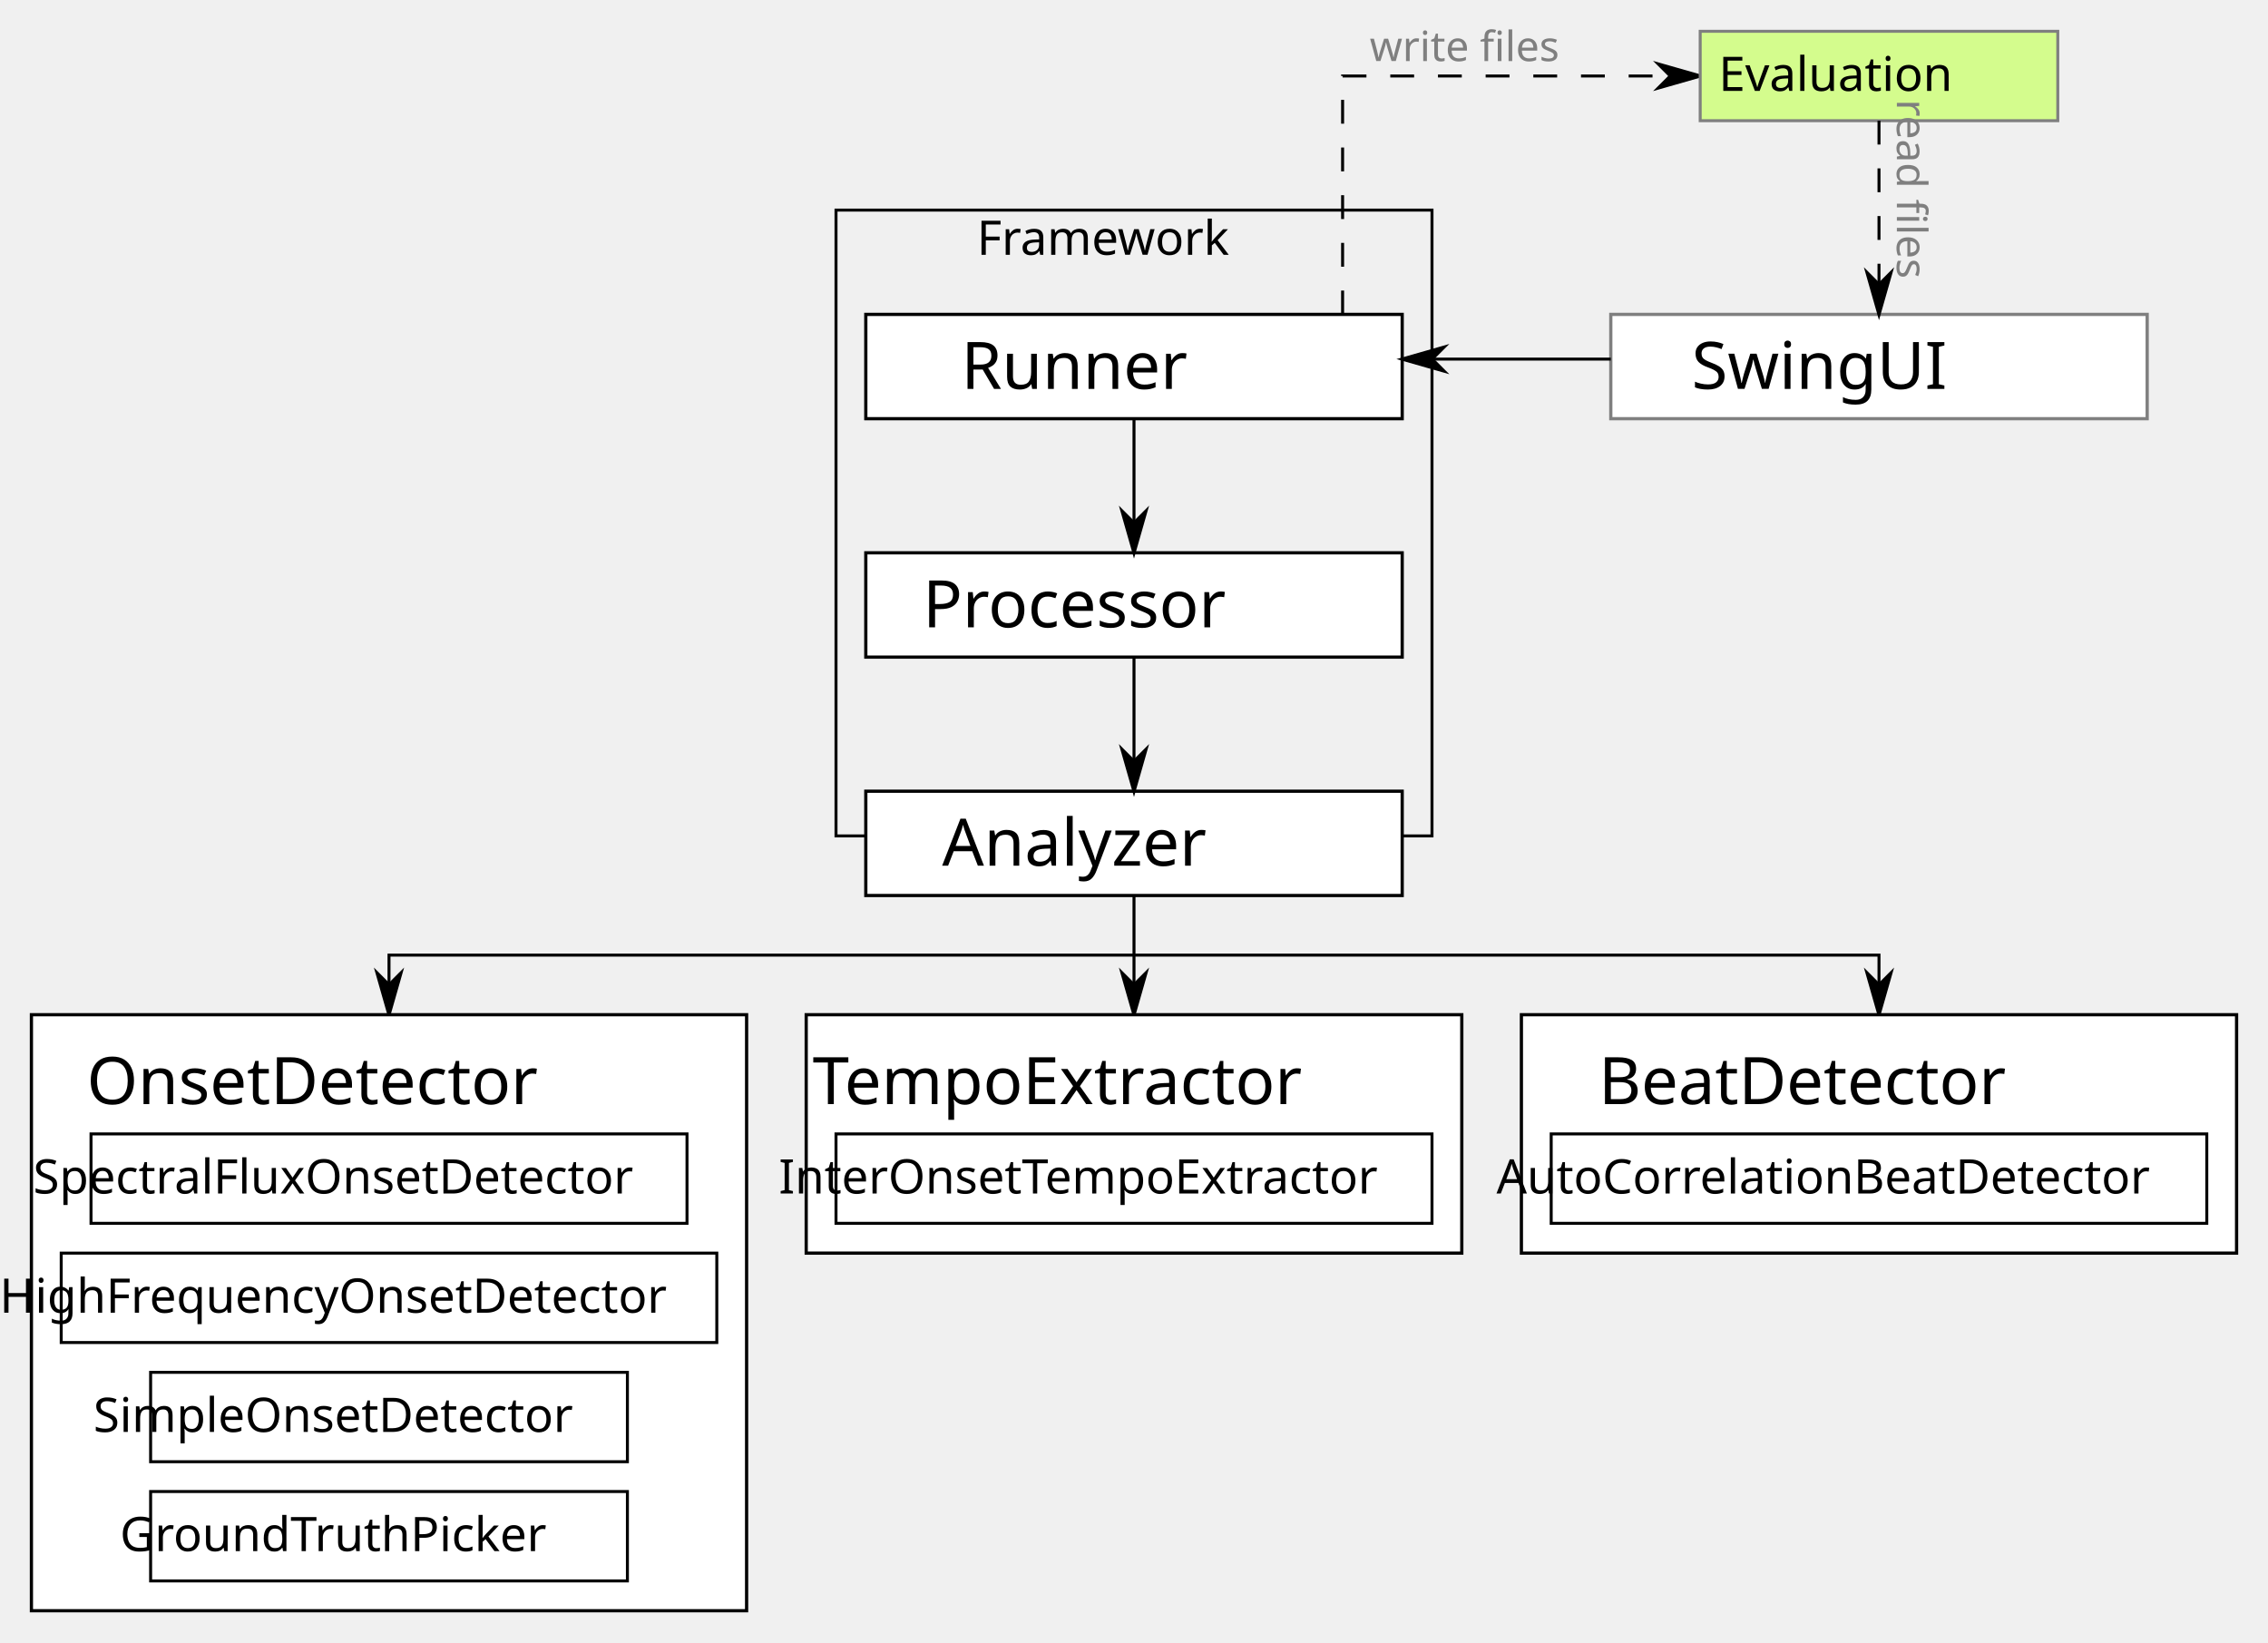
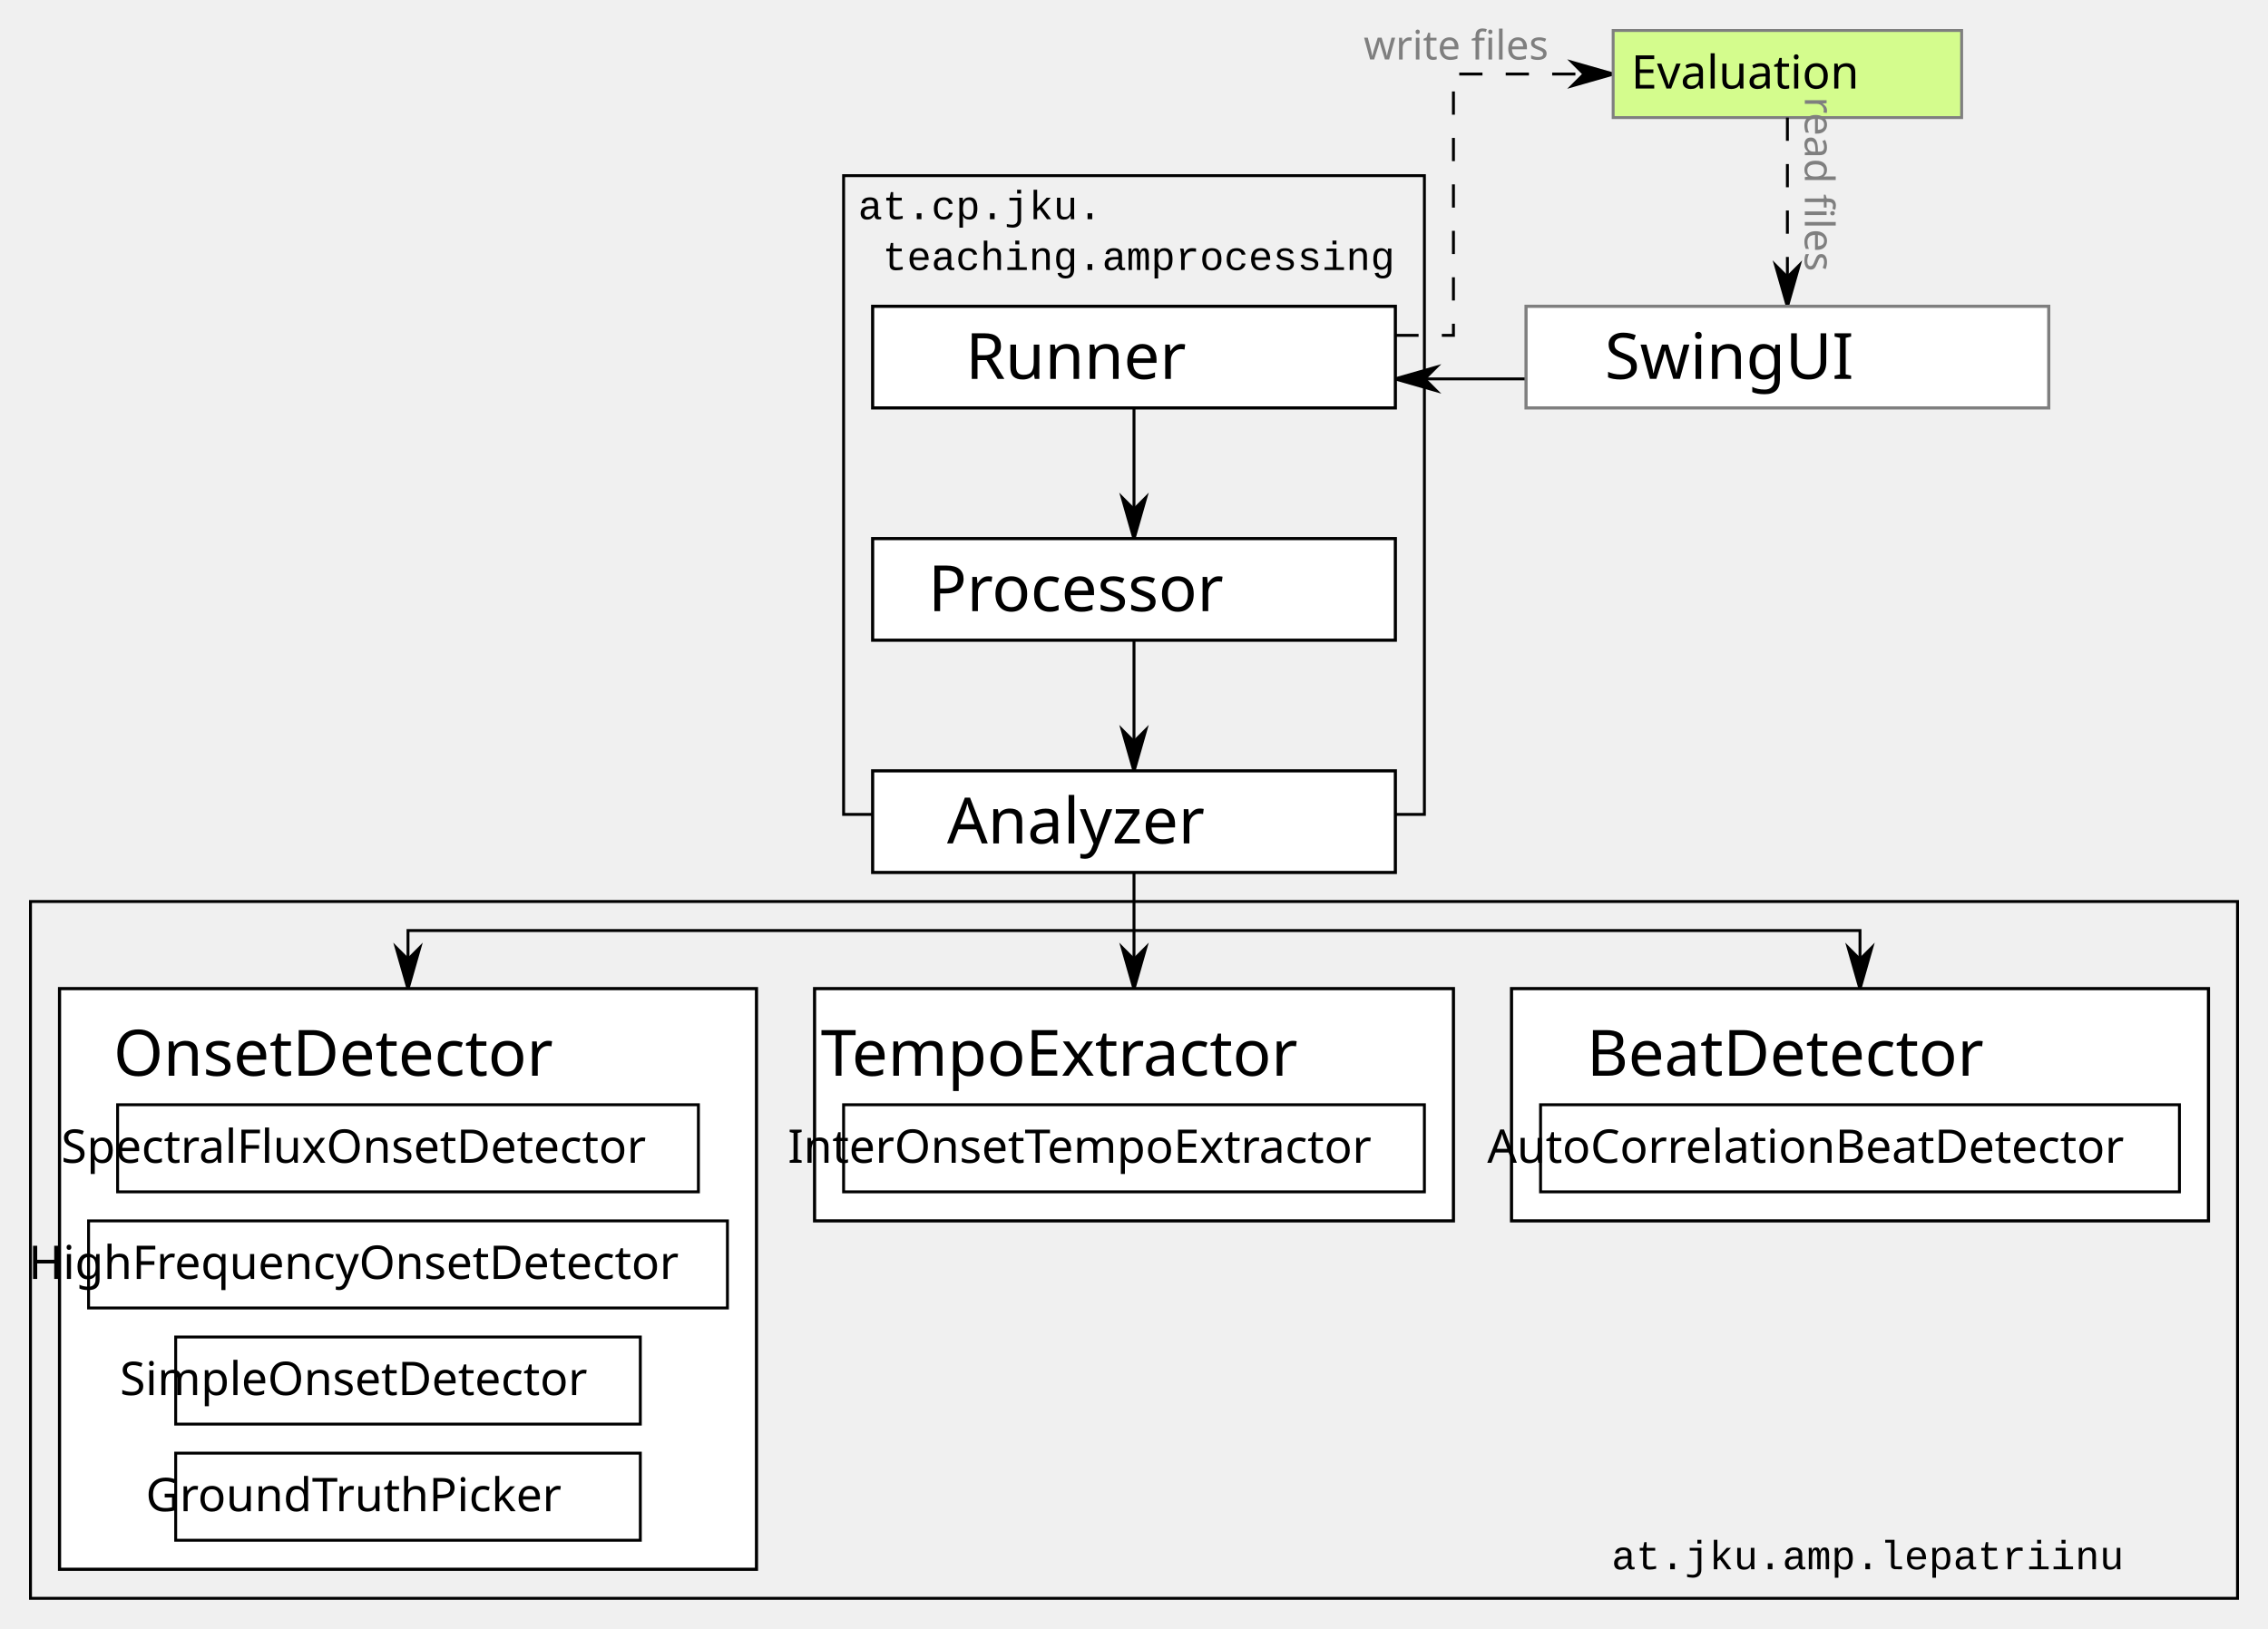
- <svg xmlns="http://www.w3.org/2000/svg" width="761.083" height="551.042" id="svg2" version="1.1">
+ <svg xmlns="http://www.w3.org/2000/svg" width="781" height="561" id="svg2" version="1.1">
  <defs id="defs4">
    <marker orient="auto" refY="0" refX="0" id="Arrow1Lend" style="overflow:visible">
      <path id="path3841" d="M 0,0 5,-5 -12.5,0 5,5 0,0 z" style="fill-rule:evenodd;stroke:#000000;stroke-width:1pt" transform="matrix(-0.8,0,0,-0.8,-10,0)" />
    </marker>
    <marker orient="auto" refY="0" refX="0" id="Arrow1Lstart" style="overflow:visible">
      <path id="path3838" d="M 0,0 5,-5 -12.5,0 5,5 0,0 z" style="fill-rule:evenodd;stroke:#000000;stroke-width:1pt" transform="matrix(0.8,0,0,0.8,10,0)" />
    </marker>
  </defs>
-   <g id="layer1" transform="translate(0.5415652,68.13784)">
-     <rect style="fill:#f0f0f0;fill-opacity:1;stroke:#000000;stroke-width:1;stroke-miterlimit:4;stroke-opacity:1;stroke-dasharray:none;stroke-dashoffset:0" id="rect4987" width="200" height="210" x="280.542" y="-19.458" transform="translate(-0.5415652,21.82062)" />
-     <g id="g4962" transform="translate(0,10)">
-       <rect style="fill:#ffffff;fill-opacity:1;stroke:#000000;stroke-width:1.083;stroke-miterlimit:4;stroke-opacity:1;stroke-dasharray:none;stroke-dashoffset:0" id="rect3824" width="180" height="35" x="290" y="187.362" />
-       <text xml:space="preserve" style="font-size:22px;font-style:normal;font-weight:normal;text-align:center;line-height:125%;letter-spacing:0px;word-spacing:0px;text-anchor:middle;fill:#000000;fill-opacity:1;stroke:none;font-family:Sans" x="380" y="212.362" id="text3826">
-         <tspan id="tspan3828" x="380" y="212.362">Analyzer</tspan>
+   <g id="layer1" transform="translate(10.5,68.13784)">
+     <g id="g5594" transform="translate(-280,220)">
+       <rect transform="translate(-0.5415652,21.82062)" y="0.542" x="280.542" height="240" width="760" id="rect4987" style="fill:#f0f0f0;fill-opacity:1;stroke:#000000;stroke-width:1;stroke-miterlimit:4;stroke-opacity:1;stroke-dasharray:none;stroke-dashoffset:0" />
+       <text id="text4989" y="252.362" x="1030" style="font-size:16px;font-style:normal;font-weight:normal;text-align:end;line-height:125%;letter-spacing:0px;word-spacing:0px;text-anchor:end;fill:#000000;fill-opacity:1;stroke:none;font-family:Sans" xml:space="preserve">
+         <tspan y="252.362" x="1030" id="tspan4991" style="font-size:14px;font-style:normal;font-variant:normal;font-weight:normal;font-stretch:normal;text-align:end;text-anchor:end;font-family:Courier New;-inkscape-font-specification:Courier New">at.jku.amp.lepatriinu</tspan>
      </text>
+     </g>
+     <g id="g5599">
+       <g id="g5609">
+         <rect transform="translate(-0.5415652,21.82062)" y="-29.458" x="280.542" height="220" width="200" id="rect5601" style="fill:#f0f0f0;fill-opacity:1;stroke:#000000;stroke-width:1;stroke-miterlimit:4;stroke-opacity:1;stroke-dasharray:none;stroke-dashoffset:0" />
+         <text id="text5603" y="7.362" x="285" style="font-size:14px;font-style:normal;font-weight:normal;text-align:start;line-height:125%;letter-spacing:0px;word-spacing:0px;text-anchor:start;fill:#000000;fill-opacity:1;stroke:none;font-family:Sans" xml:space="preserve">
+           <tspan style="font-style:normal;font-variant:normal;font-weight:normal;font-stretch:normal;text-align:start;text-anchor:start;font-family:Courier New;-inkscape-font-specification:Courier New" y="7.362" x="285" id="tspan5605">at.cp.jku.</tspan>
+           <tspan id="tspan5607" style="font-style:normal;font-variant:normal;font-weight:normal;font-stretch:normal;text-align:start;text-anchor:start;font-family:Courier New;-inkscape-font-specification:Courier New" y="24.862" x="285"> teaching.amprocessing</tspan>
+         </text>
+       </g>
    </g>
    <path style="fill:none;stroke:#000000;stroke-width:1px;stroke-linecap:butt;stroke-linejoin:miter;stroke-opacity:1;marker-end:url(#Arrow1Lend)" d="m 380,232.362 0,40" id="path3830" />
    <path style="fill:none;stroke:#000000;stroke-width:1px;stroke-linecap:butt;stroke-linejoin:miter;stroke-opacity:1;marker-start:url(#Arrow1Lstart);marker-end:url(#Arrow1Lend)" d="m 130,272.362 0,-20 500,0 0,20" id="path3832" />
    <g id="g4873" transform="translate(-10,0)">
      <g transform="translate(-240,0)" id="g3800">
        <rect style="fill:#ffffff;fill-opacity:1;stroke:#000000;stroke-width:1.083;stroke-miterlimit:4;stroke-opacity:1;stroke-dasharray:none;stroke-dashoffset:0" id="rect3793" width="240" height="200" x="260" y="272.362" />
        <text xml:space="preserve" style="font-size:22px;font-style:normal;font-weight:normal;text-align:center;line-height:125%;letter-spacing:0px;word-spacing:0px;text-anchor:middle;fill:#000000;fill-opacity:1;stroke:none;font-family:Sans" x="380" y="302.362" id="text3763">
          <tspan id="tspan3765" x="380" y="302.362">OnsetDetector</tspan>
        </text>
      </g>
      <g transform="translate(-20,0)" id="g4844">
        <rect style="fill:#ffffff;fill-opacity:1;stroke:#000000;stroke-width:1;stroke-miterlimit:4;stroke-opacity:1;stroke-dasharray:none;stroke-dashoffset:0" id="rect4838" width="200" height="30" x="60" y="312.362" />
        <text xml:space="preserve" style="font-size:16px;font-style:normal;font-weight:normal;text-align:center;line-height:125%;letter-spacing:0px;word-spacing:0px;text-anchor:middle;fill:#000000;fill-opacity:1;stroke:none;font-family:Sans" x="160" y="332.362" id="text4840">
          <tspan id="tspan4842" x="160" y="332.362">SpectralFluxOnsetDetector</tspan>
        </text>
      </g>
      <g transform="translate(-20,40)" id="g4849">
        <rect y="312.362" x="50" height="30" width="220" id="rect4851" style="fill:#ffffff;fill-opacity:1;stroke:#000000;stroke-width:1;stroke-miterlimit:4;stroke-opacity:1;stroke-dasharray:none;stroke-dashoffset:0" />
        <text id="text4853" y="332.362" x="160" style="font-size:16px;font-style:normal;font-weight:normal;text-align:center;line-height:125%;letter-spacing:0px;word-spacing:0px;text-anchor:middle;fill:#000000;fill-opacity:1;stroke:none;font-family:Sans" xml:space="preserve">
          <tspan y="332.362" x="160" id="tspan4855">HighFrequencyOnsetDetector</tspan>
        </text>
      </g>
      <g id="g4857" transform="translate(-20,80)">
        <rect style="fill:#ffffff;fill-opacity:1;stroke:#000000;stroke-width:1;stroke-miterlimit:4;stroke-opacity:1;stroke-dasharray:none;stroke-dashoffset:0" id="rect4859" width="160" height="30" x="80" y="312.362" />
        <text xml:space="preserve" style="font-size:16px;font-style:normal;font-weight:normal;text-align:center;line-height:125%;letter-spacing:0px;word-spacing:0px;text-anchor:middle;fill:#000000;fill-opacity:1;stroke:none;font-family:Sans" x="160" y="332.362" id="text4861">
          <tspan id="tspan4863" x="160" y="332.362">SimpleOnsetDetector</tspan>
        </text>
      </g>
      <g transform="translate(-20,120)" id="g4865">
        <rect y="312.362" x="80" height="30" width="160" id="rect4867" style="fill:#ffffff;fill-opacity:1;stroke:#000000;stroke-width:1;stroke-miterlimit:4;stroke-opacity:1;stroke-dasharray:none;stroke-dashoffset:0" />
        <text id="text4869" y="332.362" x="160" style="font-size:16px;font-style:normal;font-weight:normal;text-align:center;line-height:125%;letter-spacing:0px;word-spacing:0px;text-anchor:middle;fill:#000000;fill-opacity:1;stroke:none;font-family:Sans" xml:space="preserve">
          <tspan y="332.362" x="160" id="tspan4871">GroundTruthPicker</tspan>
        </text>
      </g>
    </g>
    <g id="g4930">
      <g transform="translate(-240,0)" id="g3805">
        <rect y="272.362" x="510" height="80" width="220" id="rect3791" style="fill:#ffffff;fill-opacity:1;stroke:#000000;stroke-width:1.083;stroke-miterlimit:4;stroke-opacity:1;stroke-dasharray:none;stroke-dashoffset:0" />
        <text xml:space="preserve" style="font-size:22px;font-style:normal;font-weight:normal;text-align:center;line-height:125%;letter-spacing:0px;word-spacing:0px;text-anchor:middle;fill:#000000;fill-opacity:1;stroke:none;font-family:Sans" x="620" y="302.362" id="text3767">
          <tspan id="tspan3769" x="620" y="302.362">TempoExtractor</tspan>
        </text>
      </g>
      <g id="g4844-7" transform="translate(220,0)">
        <rect y="312.362" x="60" height="30" width="200" id="rect4838-4" style="fill:#ffffff;fill-opacity:1;stroke:#000000;stroke-width:1;stroke-miterlimit:4;stroke-opacity:1;stroke-dasharray:none;stroke-dashoffset:0" />
        <text id="text4840-0" y="332.362" x="160" style="font-size:16px;font-style:normal;font-weight:normal;text-align:center;line-height:125%;letter-spacing:0px;word-spacing:0px;text-anchor:middle;fill:#000000;fill-opacity:1;stroke:none;font-family:Sans" xml:space="preserve">
          <tspan y="332.362" x="160" id="tspan4842-9">InterOnsetTempoExtractor</tspan>
        </text>
      </g>
    </g>
    <g id="g4948" transform="translate(30,0)">
      <g transform="translate(460,0)" id="g3795">
        <rect style="fill:#ffffff;fill-opacity:1;stroke:#000000;stroke-width:1.083;stroke-miterlimit:4;stroke-opacity:1;stroke-dasharray:none;stroke-dashoffset:0" id="rect2985" width="240" height="80" x="20" y="272.362" />
        <text xml:space="preserve" style="font-size:22px;font-style:normal;font-weight:normal;text-align:center;line-height:125%;letter-spacing:0px;word-spacing:0px;text-anchor:middle;fill:#000000;fill-opacity:1;stroke:none;font-family:Sans" x="140" y="302.362" id="text3755">
          <tspan id="tspan3757" x="140" y="302.362">BeatDetector</tspan>
        </text>
      </g>
      <g transform="translate(440,0)" id="g4922">
        <rect style="fill:#ffffff;fill-opacity:1;stroke:#000000;stroke-width:1;stroke-miterlimit:4;stroke-opacity:1;stroke-dasharray:none;stroke-dashoffset:0" id="rect4924" width="220" height="30" x="50" y="312.362" />
        <text xml:space="preserve" style="font-size:16px;font-style:normal;font-weight:normal;text-align:center;line-height:125%;letter-spacing:0px;word-spacing:0px;text-anchor:middle;fill:#000000;fill-opacity:1;stroke:none;font-family:Sans" x="160" y="332.362" id="text4926">
          <tspan id="tspan4928" x="160" y="332.362">AutoCorrelationBeatDetector</tspan>
        </text>
      </g>
    </g>
+     <path id="path4975" d="m 380,152.362 0,45" style="fill:none;stroke:#000000;stroke-width:1px;stroke-linecap:butt;stroke-linejoin:miter;stroke-opacity:1;marker-end:url(#Arrow1Lend)" />
+     <path style="fill:none;stroke:#000000;stroke-width:1px;stroke-linecap:butt;stroke-linejoin:miter;stroke-opacity:1;marker-end:url(#Arrow1Lend)" d="m 380,72.362 0,45" id="path4985" />
+     <path id="path5001" d="m 515,62.362 -45,0" style="fill:none;stroke:#000000;stroke-width:1px;stroke-linecap:butt;stroke-linejoin:miter;stroke-opacity:1;marker-end:url(#Arrow1Lend)" />
+     <path style="fill:none;stroke:#000000;stroke-width:1;stroke-linecap:butt;stroke-linejoin:miter;stroke-miterlimit:4;stroke-opacity:1;stroke-dasharray:8, 8;stroke-dashoffset:0;marker-end:url(#Arrow1Lend)" d="m 470.542,55.5 20,0 0,-90 55,0" id="path5003" transform="translate(-0.5415652,-8.137824)" />
+     <g id="g5201" transform="translate(5,-3.2477954e-5)">
+       <rect transform="translate(-0.5415652,-8.137824)" y="-49.5" x="540.542" height="30" width="120" id="rect5189" style="fill:#d4fc8d;fill-opacity:1;stroke:#7f7f7f;stroke-width:1;stroke-miterlimit:4;stroke-opacity:1;stroke-dasharray:none;stroke-dashoffset:0" />
+       <text id="text5191" y="-37.638" x="600" style="font-size:16px;font-style:normal;font-weight:normal;text-align:center;line-height:125%;letter-spacing:0px;word-spacing:0px;text-anchor:middle;fill:#000000;fill-opacity:1;stroke:none;font-family:Sans" xml:space="preserve">
+         <tspan y="-37.638" x="600" id="tspan5193">Evaluation</tspan>
+       </text>
+     </g>
+     <path style="fill:none;stroke:#000000;stroke-width:1;stroke-linecap:butt;stroke-linejoin:miter;stroke-miterlimit:4;stroke-opacity:1;stroke-dasharray:8, 8;stroke-dashoffset:0;marker-start:none;marker-end:url(#Arrow1Lend)" d="m 605,-27.638 0,65" id="path5206" />
+     <text xml:space="preserve" style="font-size:14px;font-style:normal;font-weight:normal;text-align:center;line-height:125%;letter-spacing:0px;word-spacing:0px;text-anchor:middle;fill:#7f7f7f;fill-opacity:1;stroke:none;font-family:Sans" x="500" y="-47.638" id="text5576">
+       <tspan id="tspan5578" x="500" y="-47.638">write files</tspan>
+     </text>
+     <text id="text5580" y="-611" x="4.362" style="font-size:14px;font-style:normal;font-weight:normal;text-align:center;line-height:125%;letter-spacing:0px;word-spacing:0px;text-anchor:middle;fill:#7f7f7f;fill-opacity:1;stroke:none;font-family:Sans" xml:space="preserve" transform="matrix(0,1,-1,0,0,0)">
+       <tspan y="-611" x="4.362" id="tspan5584">read files</tspan>
+     </text>
+     <g id="g4993" transform="translate(225,-150)">
+       <rect y="187.362" x="290" height="34.999" width="180" id="rect4995" style="fill:#ffffff;fill-opacity:1;stroke:#7f7f7f;stroke-width:1.083;stroke-miterlimit:4;stroke-opacity:1;stroke-dasharray:none;stroke-dashoffset:0" />
+       <text id="text4997" y="212.362" x="380" style="font-size:22px;font-style:normal;font-weight:normal;text-align:center;line-height:125%;letter-spacing:0px;word-spacing:0px;text-anchor:middle;fill:#000000;fill-opacity:1;stroke:none;font-family:Sans" xml:space="preserve">
+         <tspan y="212.362" x="380" id="tspan4999">SwingUI</tspan>
+       </text>
+     </g>
+     <g id="g5618">
+       <rect style="fill:#ffffff;fill-opacity:1;stroke:#000000;stroke-width:1.083;stroke-miterlimit:4;stroke-opacity:1;stroke-dasharray:none;stroke-dashoffset:0" id="rect4979" width="180" height="34.999" x="290" y="37.362" />
+       <text xml:space="preserve" style="font-size:22px;font-style:normal;font-weight:normal;text-align:center;line-height:125%;letter-spacing:0px;word-spacing:0px;text-anchor:middle;fill:#000000;fill-opacity:1;stroke:none;font-family:Sans" x="380" y="62.362" id="text4981">
+         <tspan id="tspan4983" x="380" y="62.362">Runner</tspan>
+       </text>
+     </g>
    <g id="g4967" transform="translate(0,-69.999)">
      <rect y="187.361" x="290" height="35" width="180" id="rect4969" style="fill:#ffffff;fill-opacity:1;stroke:#000000;stroke-width:1.083;stroke-miterlimit:4;stroke-opacity:1;stroke-dasharray:none;stroke-dashoffset:0" />
      <text id="text4971" y="212.362" x="380" style="font-size:22px;font-style:normal;font-weight:normal;text-align:center;line-height:125%;letter-spacing:0px;word-spacing:0px;text-anchor:middle;fill:#000000;fill-opacity:1;stroke:none;font-family:Sans" xml:space="preserve">
        <tspan y="212.362" x="380" id="tspan4973">Processor</tspan>
      </text>
    </g>
-     <path id="path4975" d="m 380,152.362 0,45" style="fill:none;stroke:#000000;stroke-width:1px;stroke-linecap:butt;stroke-linejoin:miter;stroke-opacity:1;marker-end:url(#Arrow1Lend)" />
-     <g transform="translate(0,-150)" id="g4977">
-       <rect style="fill:#ffffff;fill-opacity:1;stroke:#000000;stroke-width:1.083;stroke-miterlimit:4;stroke-opacity:1;stroke-dasharray:none;stroke-dashoffset:0" id="rect4979" width="180" height="34.999" x="290" y="187.362" />
-       <text xml:space="preserve" style="font-size:22px;font-style:normal;font-weight:normal;text-align:center;line-height:125%;letter-spacing:0px;word-spacing:0px;text-anchor:middle;fill:#000000;fill-opacity:1;stroke:none;font-family:Sans" x="380" y="212.362" id="text4981">
-         <tspan id="tspan4983" x="380" y="212.362">Runner</tspan>
+     <g id="g4962" transform="translate(0,10)">
+       <rect style="fill:#ffffff;fill-opacity:1;stroke:#000000;stroke-width:1.083;stroke-miterlimit:4;stroke-opacity:1;stroke-dasharray:none;stroke-dashoffset:0" id="rect3824" width="180" height="35" x="290" y="187.362" />
+       <text xml:space="preserve" style="font-size:22px;font-style:normal;font-weight:normal;text-align:center;line-height:125%;letter-spacing:0px;word-spacing:0px;text-anchor:middle;fill:#000000;fill-opacity:1;stroke:none;font-family:Sans" x="380" y="212.362" id="text3826">
+         <tspan id="tspan3828" x="380" y="212.362">Analyzer</tspan>
      </text>
    </g>
-     <path style="fill:none;stroke:#000000;stroke-width:1px;stroke-linecap:butt;stroke-linejoin:miter;stroke-opacity:1;marker-end:url(#Arrow1Lend)" d="m 380,72.362 0,45" id="path4985" />
-     <text xml:space="preserve" style="font-size:16px;font-style:normal;font-weight:normal;text-align:center;line-height:125%;letter-spacing:0px;word-spacing:0px;text-anchor:middle;fill:#000000;fill-opacity:1;stroke:none;font-family:Sans" x="380" y="17.362" id="text4989">
-       <tspan id="tspan4991" x="380" y="17.362">Framework</tspan>
-     </text>
-     <g id="g4993" transform="translate(250,-150)">
-       <rect y="187.362" x="290" height="34.999" width="180" id="rect4995" style="fill:#ffffff;fill-opacity:1;stroke:#7f7f7f;stroke-width:1.083;stroke-miterlimit:4;stroke-opacity:1;stroke-dasharray:none;stroke-dashoffset:0" />
-       <text id="text4997" y="212.362" x="380" style="font-size:22px;font-style:normal;font-weight:normal;text-align:center;line-height:125%;letter-spacing:0px;word-spacing:0px;text-anchor:middle;fill:#000000;fill-opacity:1;stroke:none;font-family:Sans" xml:space="preserve">
-         <tspan y="212.362" x="380" id="tspan4999">SwingUI</tspan>
-       </text>
-     </g>
-     <path id="path5001" d="m 540,52.362 -70,0" style="fill:none;stroke:#000000;stroke-width:1px;stroke-linecap:butt;stroke-linejoin:miter;stroke-opacity:1;marker-end:url(#Arrow1Lend)" />
-     <path style="fill:none;stroke:#000000;stroke-width:1;stroke-linecap:butt;stroke-linejoin:miter;stroke-miterlimit:4;stroke-opacity:1;stroke-dasharray:8, 8;stroke-dashoffset:0;marker-end:url(#Arrow1Lend)" d="m 450.542,45.5 0,-80 120,0" id="path5003" transform="translate(-0.5415652,-8.137824)" />
-     <g id="g5201" transform="translate(30,-1.4536548e-5)">
-       <rect transform="translate(-0.5415652,-8.137824)" y="-49.5" x="540.542" height="30" width="120" id="rect5189" style="fill:#d4fc8d;fill-opacity:1;stroke:#7f7f7f;stroke-width:1;stroke-miterlimit:4;stroke-opacity:1;stroke-dasharray:none;stroke-dashoffset:0" />
-       <text id="text5191" y="-37.638" x="600" style="font-size:16px;font-style:normal;font-weight:normal;text-align:center;line-height:125%;letter-spacing:0px;word-spacing:0px;text-anchor:middle;fill:#000000;fill-opacity:1;stroke:none;font-family:Sans" xml:space="preserve">
-         <tspan y="-37.638" x="600" id="tspan5193">Evaluation</tspan>
-       </text>
-     </g>
-     <path style="fill:none;stroke:#000000;stroke-width:1;stroke-linecap:butt;stroke-linejoin:miter;stroke-miterlimit:4;stroke-opacity:1;stroke-dasharray:8, 8;stroke-dashoffset:0;marker-start:none;marker-end:url(#Arrow1Lend)" d="m 630.542,-19.5 0,65" id="path5206" transform="translate(-0.5415652,-8.137824)" />
-     <text xml:space="preserve" style="font-size:14px;font-style:normal;font-weight:normal;text-align:center;line-height:125%;letter-spacing:0px;word-spacing:0px;text-anchor:middle;fill:#7f7f7f;fill-opacity:1;stroke:none;font-family:Sans" x="500" y="-47.638" id="text5576">
-       <tspan id="tspan5578" x="500" y="-47.638">write files</tspan>
-     </text>
-     <text id="text5580" y="-636" x="4.362" style="font-size:14px;font-style:normal;font-weight:normal;text-align:center;line-height:125%;letter-spacing:0px;word-spacing:0px;text-anchor:middle;fill:#7f7f7f;fill-opacity:1;stroke:none;font-family:Sans" xml:space="preserve" transform="matrix(0,1,-1,0,0,0)">
-       <tspan y="-636" x="4.362" id="tspan5584">read files</tspan>
-     </text>
  </g>
</svg>
